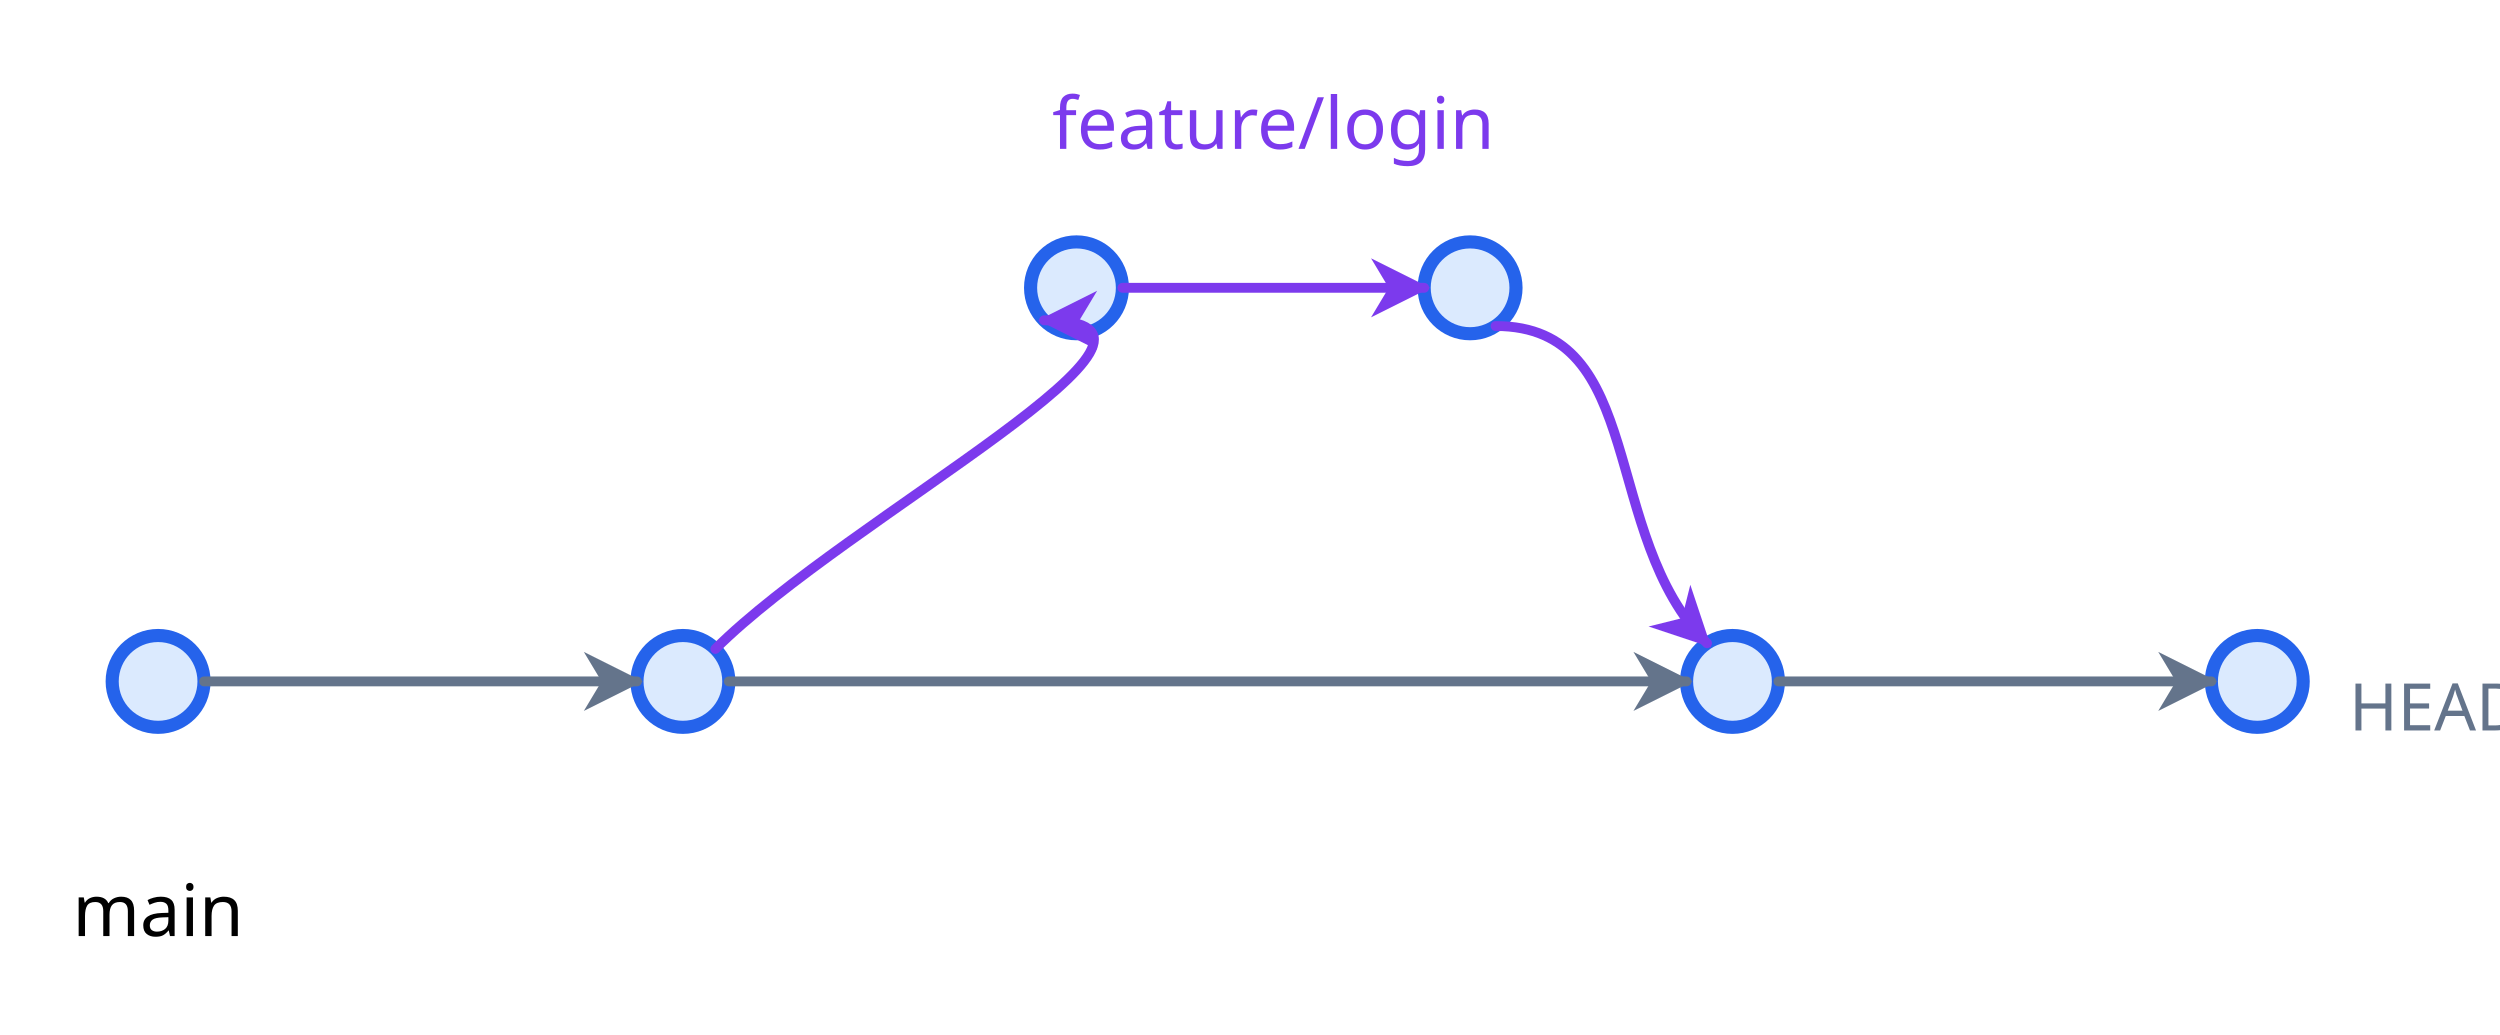
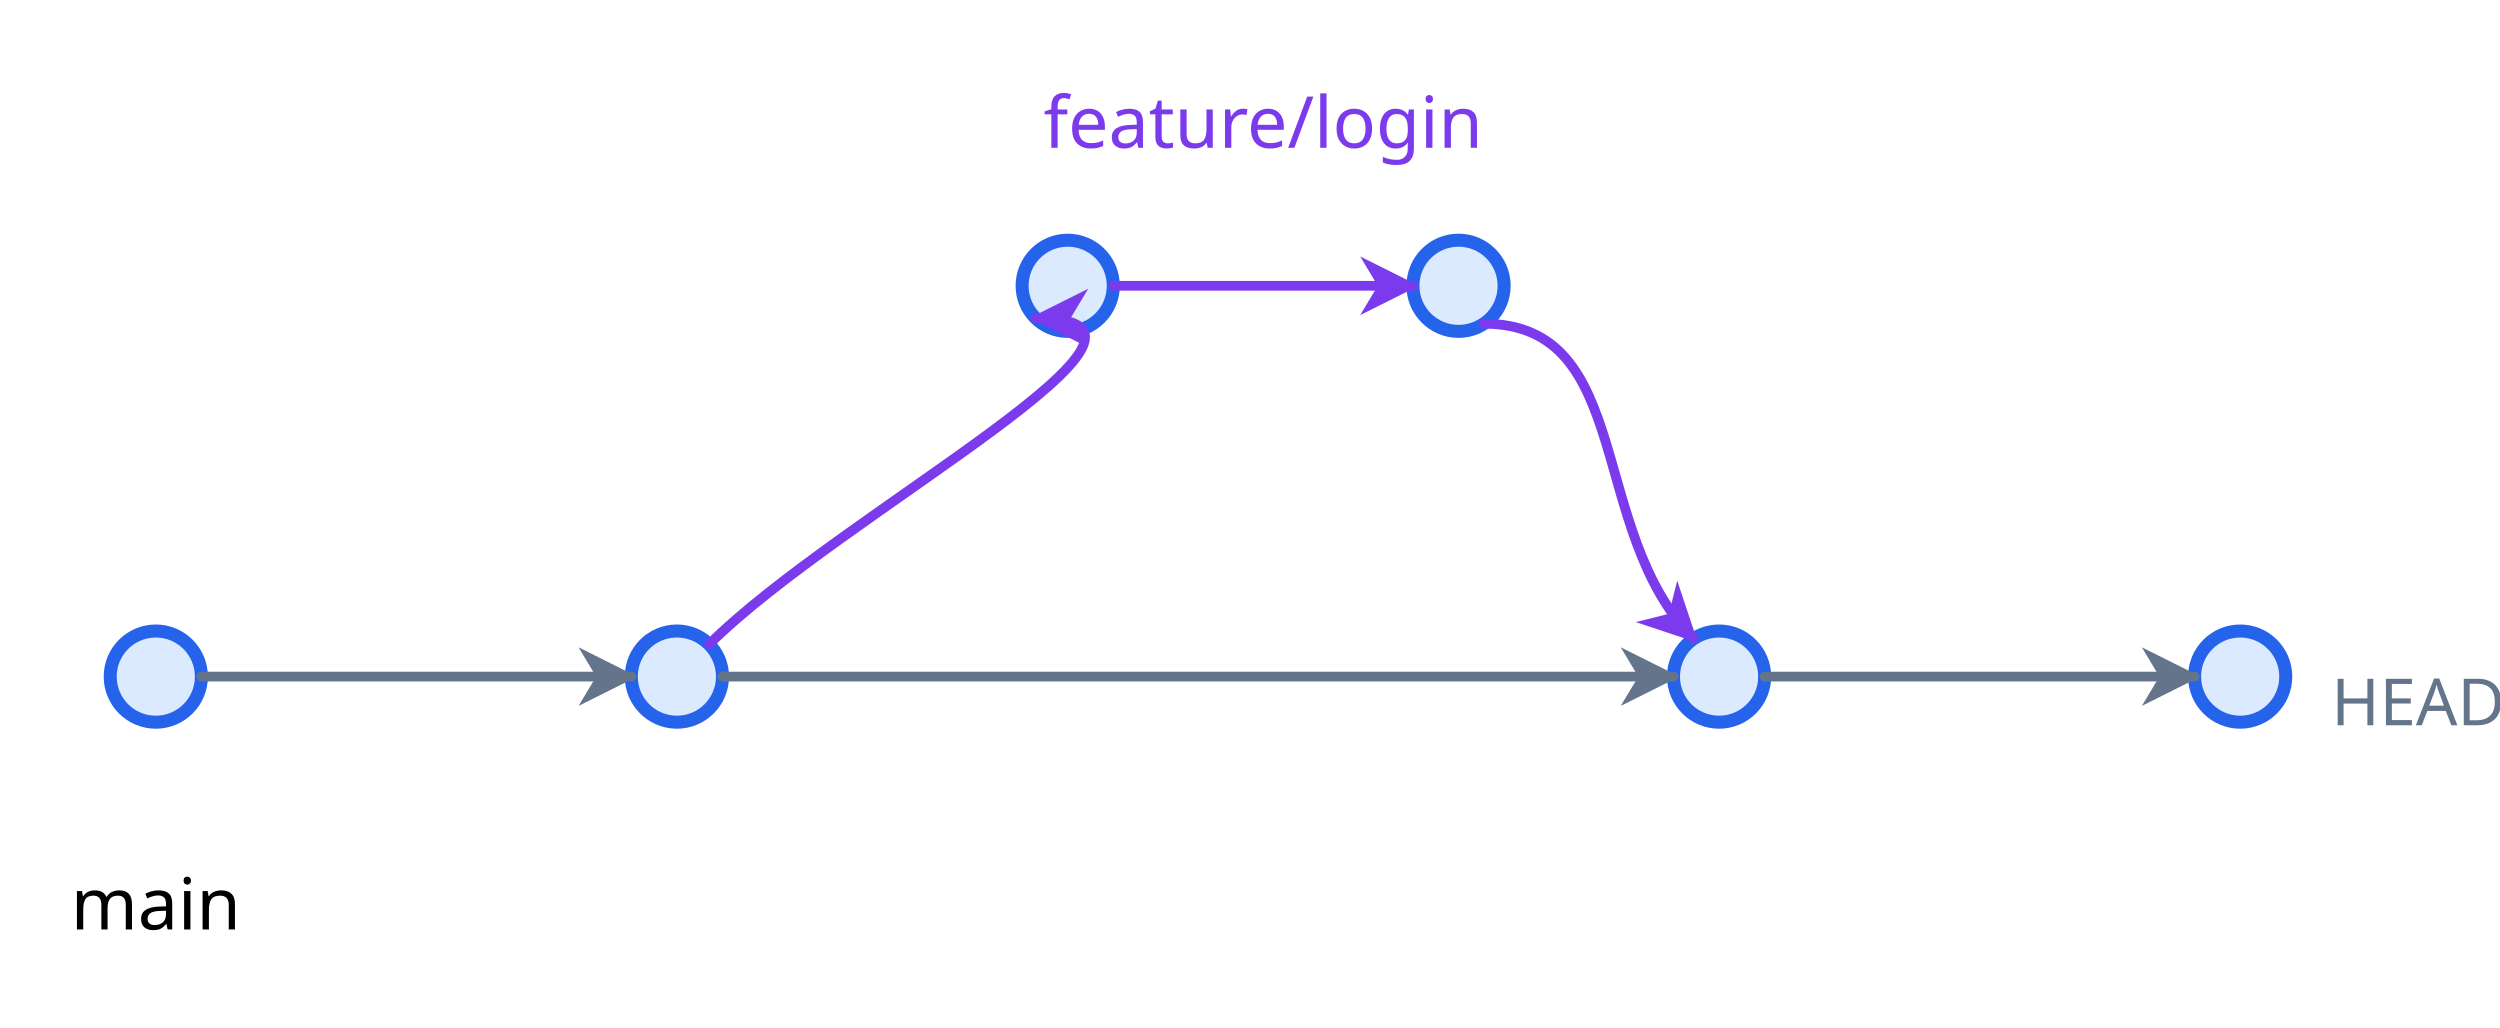
- <svg xmlns="http://www.w3.org/2000/svg" width="381.1" height="157.75" viewBox="15.9 46.125 381.1 157.75">
+ <svg xmlns="http://www.w3.org/2000/svg" width="383.808" height="157.75" viewBox="16.081 46.125 383.808 157.75">
  <defs>
    <marker markerWidth="6" markerHeight="6" viewBox="0 0 10 10" id="arrow-stealth-64748b" refX="9" refY="5" orient="auto">
      <path d="M 0 0 L 10 5 L 0 10 L 3 5 z" fill="#64748b" />
    </marker>
    <marker markerWidth="6" markerHeight="6" viewBox="0 0 10 10" id="arrow-stealth-7c3aed" refX="9" refY="5" orient="auto">
      <path d="M 0 0 L 10 5 L 0 10 L 3 5 z" fill="#7c3aed" />
    </marker>
  </defs>
  <circle r="7" stroke="#2563eb" stroke-width="2" stroke-opacity="1" stroke-linecap="round" stroke-linejoin="round" fill="#dbeafe" fill-opacity="1" opacity="1" cx="40" cy="150" />
  <circle r="7" stroke="#2563eb" stroke-width="2" stroke-opacity="1" stroke-linecap="round" stroke-linejoin="round" fill="#dbeafe" fill-opacity="1" opacity="1" cx="120" cy="150" />
  <circle r="7" stroke="#2563eb" stroke-width="2" stroke-opacity="1" stroke-linecap="round" stroke-linejoin="round" fill="#dbeafe" fill-opacity="1" opacity="1" cx="280" cy="150" />
  <circle r="7" stroke="#2563eb" stroke-width="2" stroke-opacity="1" stroke-linecap="round" stroke-linejoin="round" fill="#dbeafe" fill-opacity="1" opacity="1" cx="360" cy="150" />
  <circle r="7" stroke="#2563eb" stroke-width="2" stroke-opacity="1" stroke-linecap="round" stroke-linejoin="round" fill="#dbeafe" fill-opacity="1" opacity="1" cx="180" cy="90" />
  <circle r="7" stroke="#2563eb" stroke-width="2" stroke-opacity="1" stroke-linecap="round" stroke-linejoin="round" fill="#dbeafe" fill-opacity="1" opacity="1" cx="240" cy="90" />
  <g>
    <path d="M 47 150 L 113 150" stroke="#64748b" stroke-width="1.5" stroke-opacity="1" stroke-linecap="round" stroke-linejoin="round" fill="none" fill-opacity="1" opacity="1" marker-end="url(#arrow-stealth-64748b)" />
  </g>
  <g>
    <path d="M 127 150 L 273 150" stroke="#64748b" stroke-width="1.5" stroke-opacity="1" stroke-linecap="round" stroke-linejoin="round" fill="none" fill-opacity="1" opacity="1" marker-end="url(#arrow-stealth-64748b)" />
  </g>
  <g>
    <path d="M 287 150 L 353 150" stroke="#64748b" stroke-width="1.5" stroke-opacity="1" stroke-linecap="round" stroke-linejoin="round" fill="none" fill-opacity="1" opacity="1" marker-end="url(#arrow-stealth-64748b)" />
  </g>
  <g>
    <path d="M 124.95 145.05 C 144.99 125.01, 203.391 94.95, 175.05 94.95" stroke="#7c3aed" stroke-width="1.5" stroke-opacity="1" stroke-linecap="round" stroke-linejoin="round" fill="none" fill-opacity="1" opacity="1" marker-end="url(#arrow-stealth-7c3aed)" />
  </g>
  <g>
    <path d="M 187 90 L 233 90" stroke="#7c3aed" stroke-width="1.5" stroke-opacity="1" stroke-linecap="round" stroke-linejoin="round" fill="none" fill-opacity="1" opacity="1" marker-end="url(#arrow-stealth-7c3aed)" />
  </g>
  <g>
    <path d="M 243.883 95.824 C 267.127 95.824, 259.681 127.739, 276.117 144.176" stroke="#7c3aed" stroke-width="1.5" stroke-opacity="1" stroke-linecap="round" stroke-linejoin="round" fill="none" fill-opacity="1" opacity="1" marker-end="url(#arrow-stealth-7c3aed)" />
  </g>
  <text x="40" y="185" font-family="sans-serif" font-size="11" font-weight="normal" fill="#000000" text-anchor="middle" dominant-baseline="middle">main</text>
  <text x="210" y="65" font-family="sans-serif" font-size="11" font-weight="normal" fill="#7c3aed" text-anchor="middle" dominant-baseline="middle">feature/login</text>
  <text x="374" y="154" font-family="sans-serif" font-size="10" font-weight="normal" fill="#64748b" text-anchor="start" dominant-baseline="middle">HEAD</text>
</svg>
